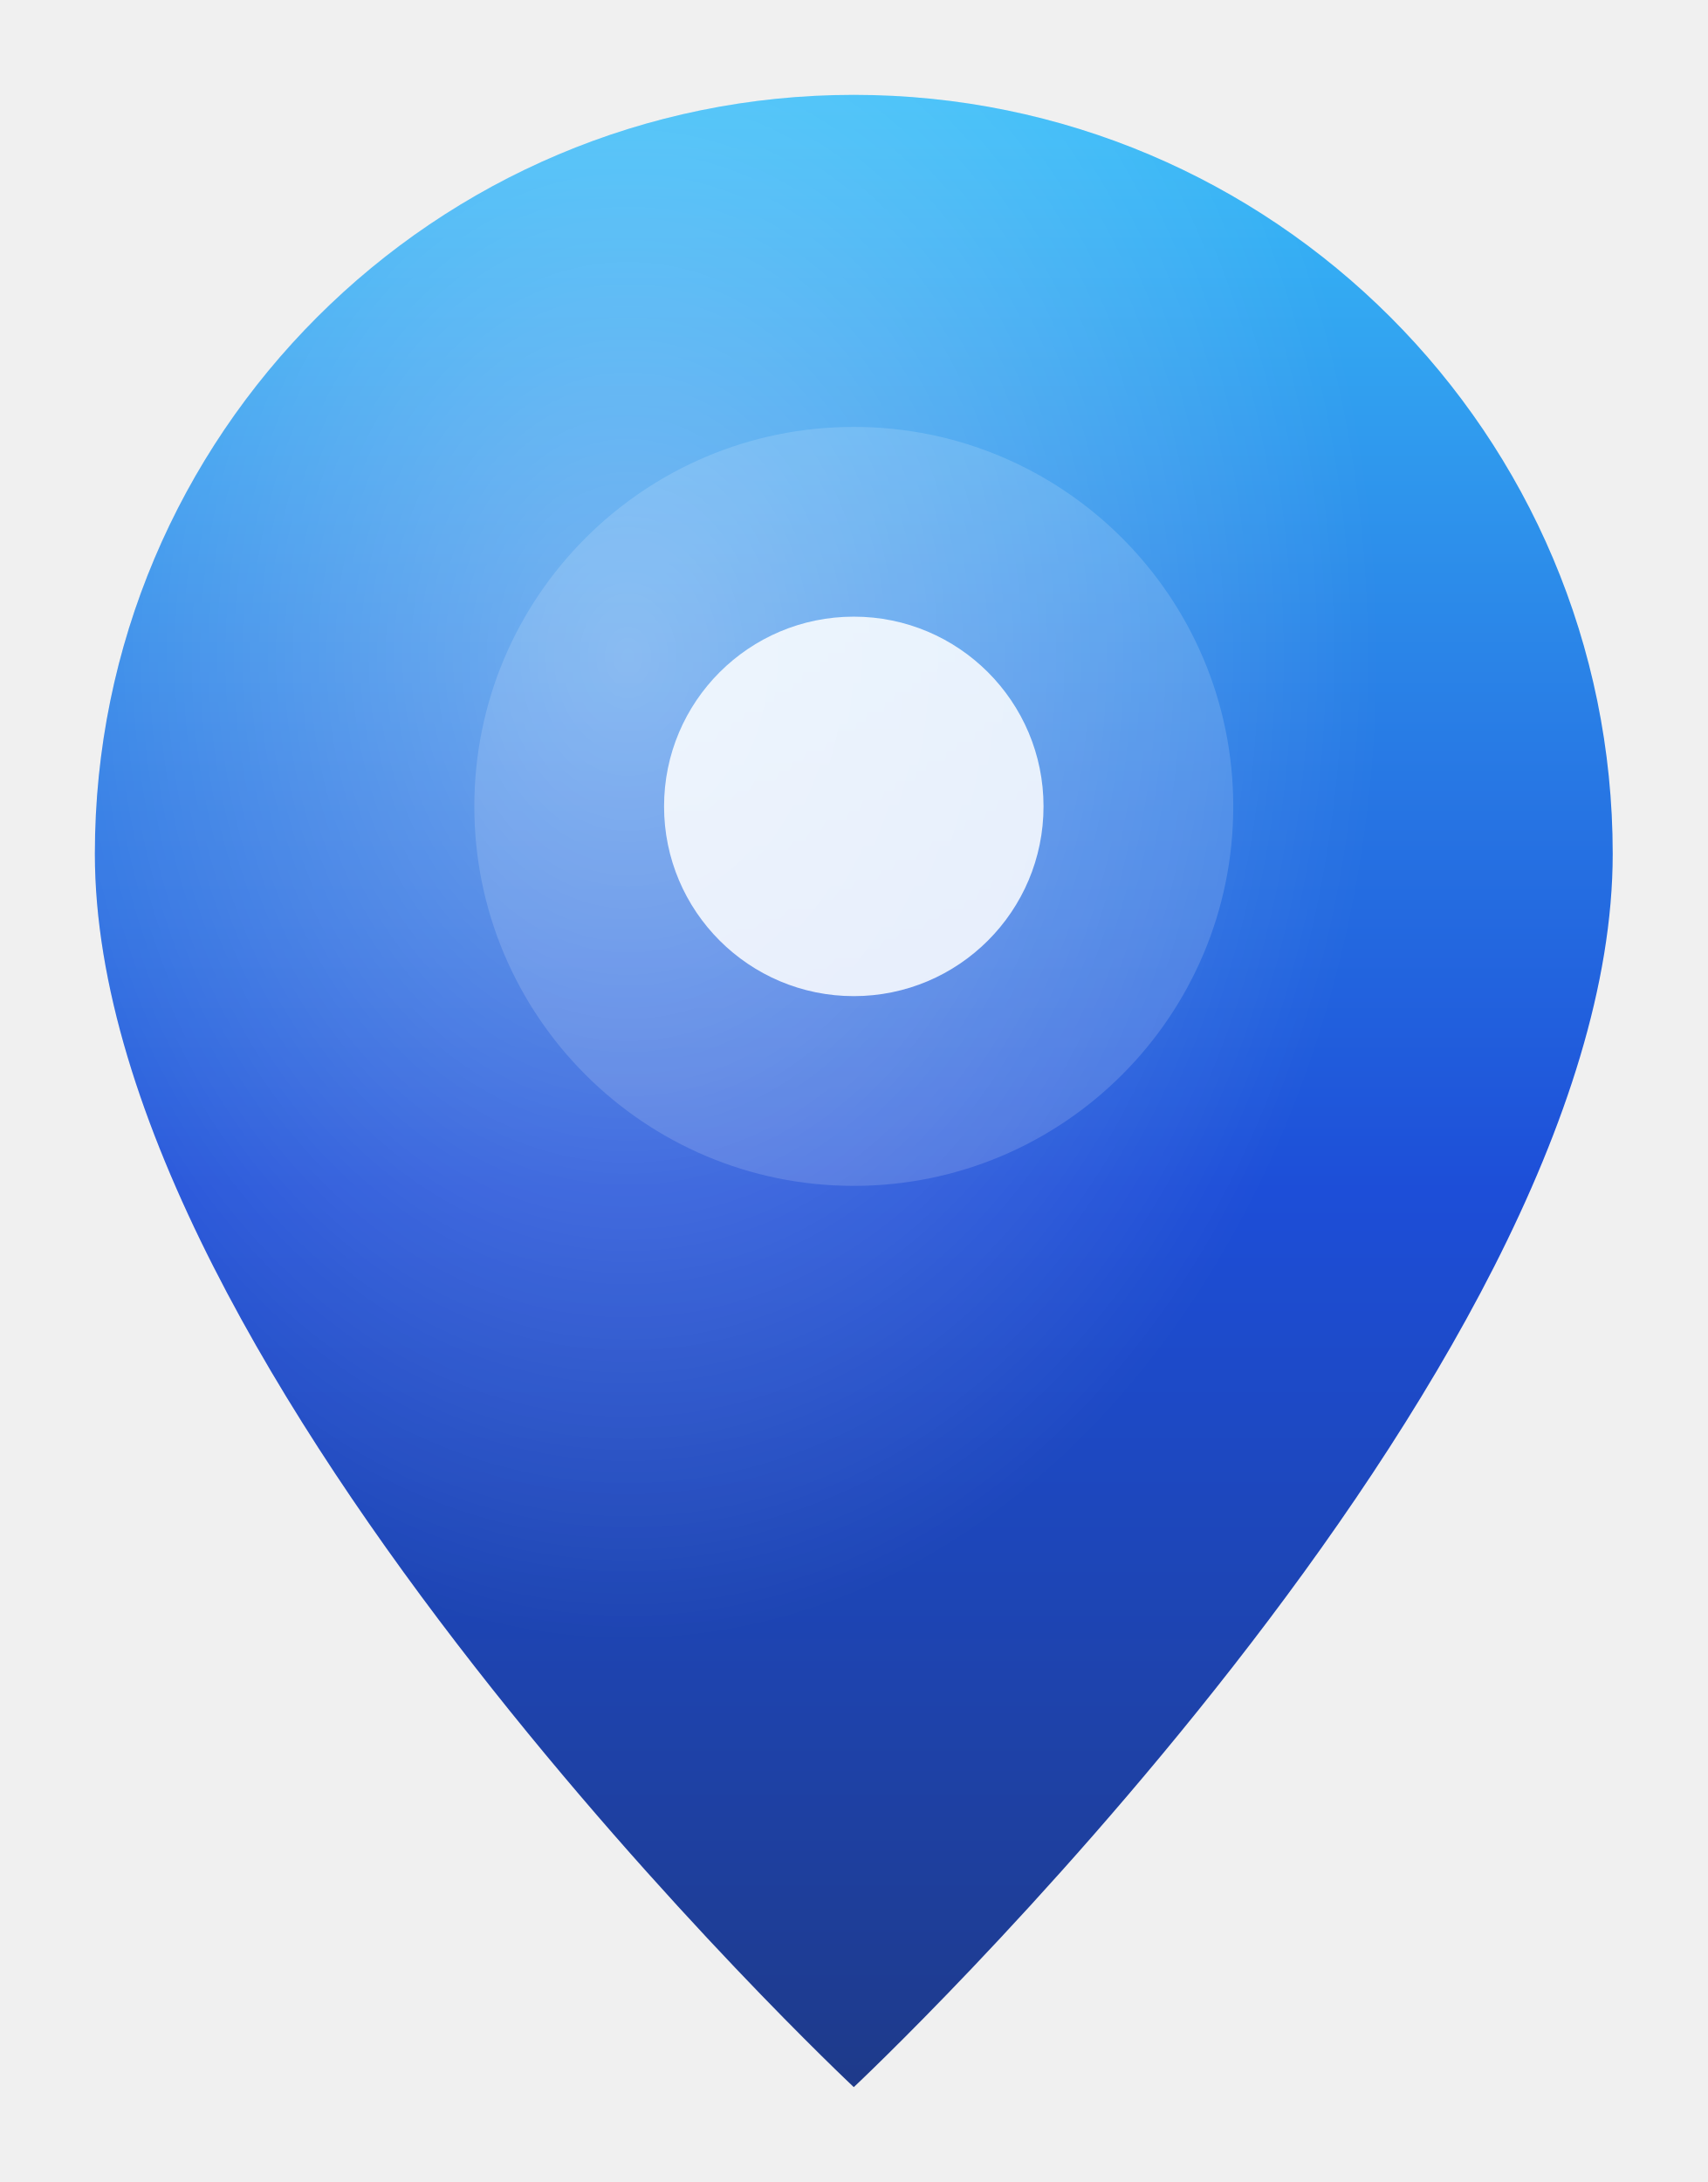
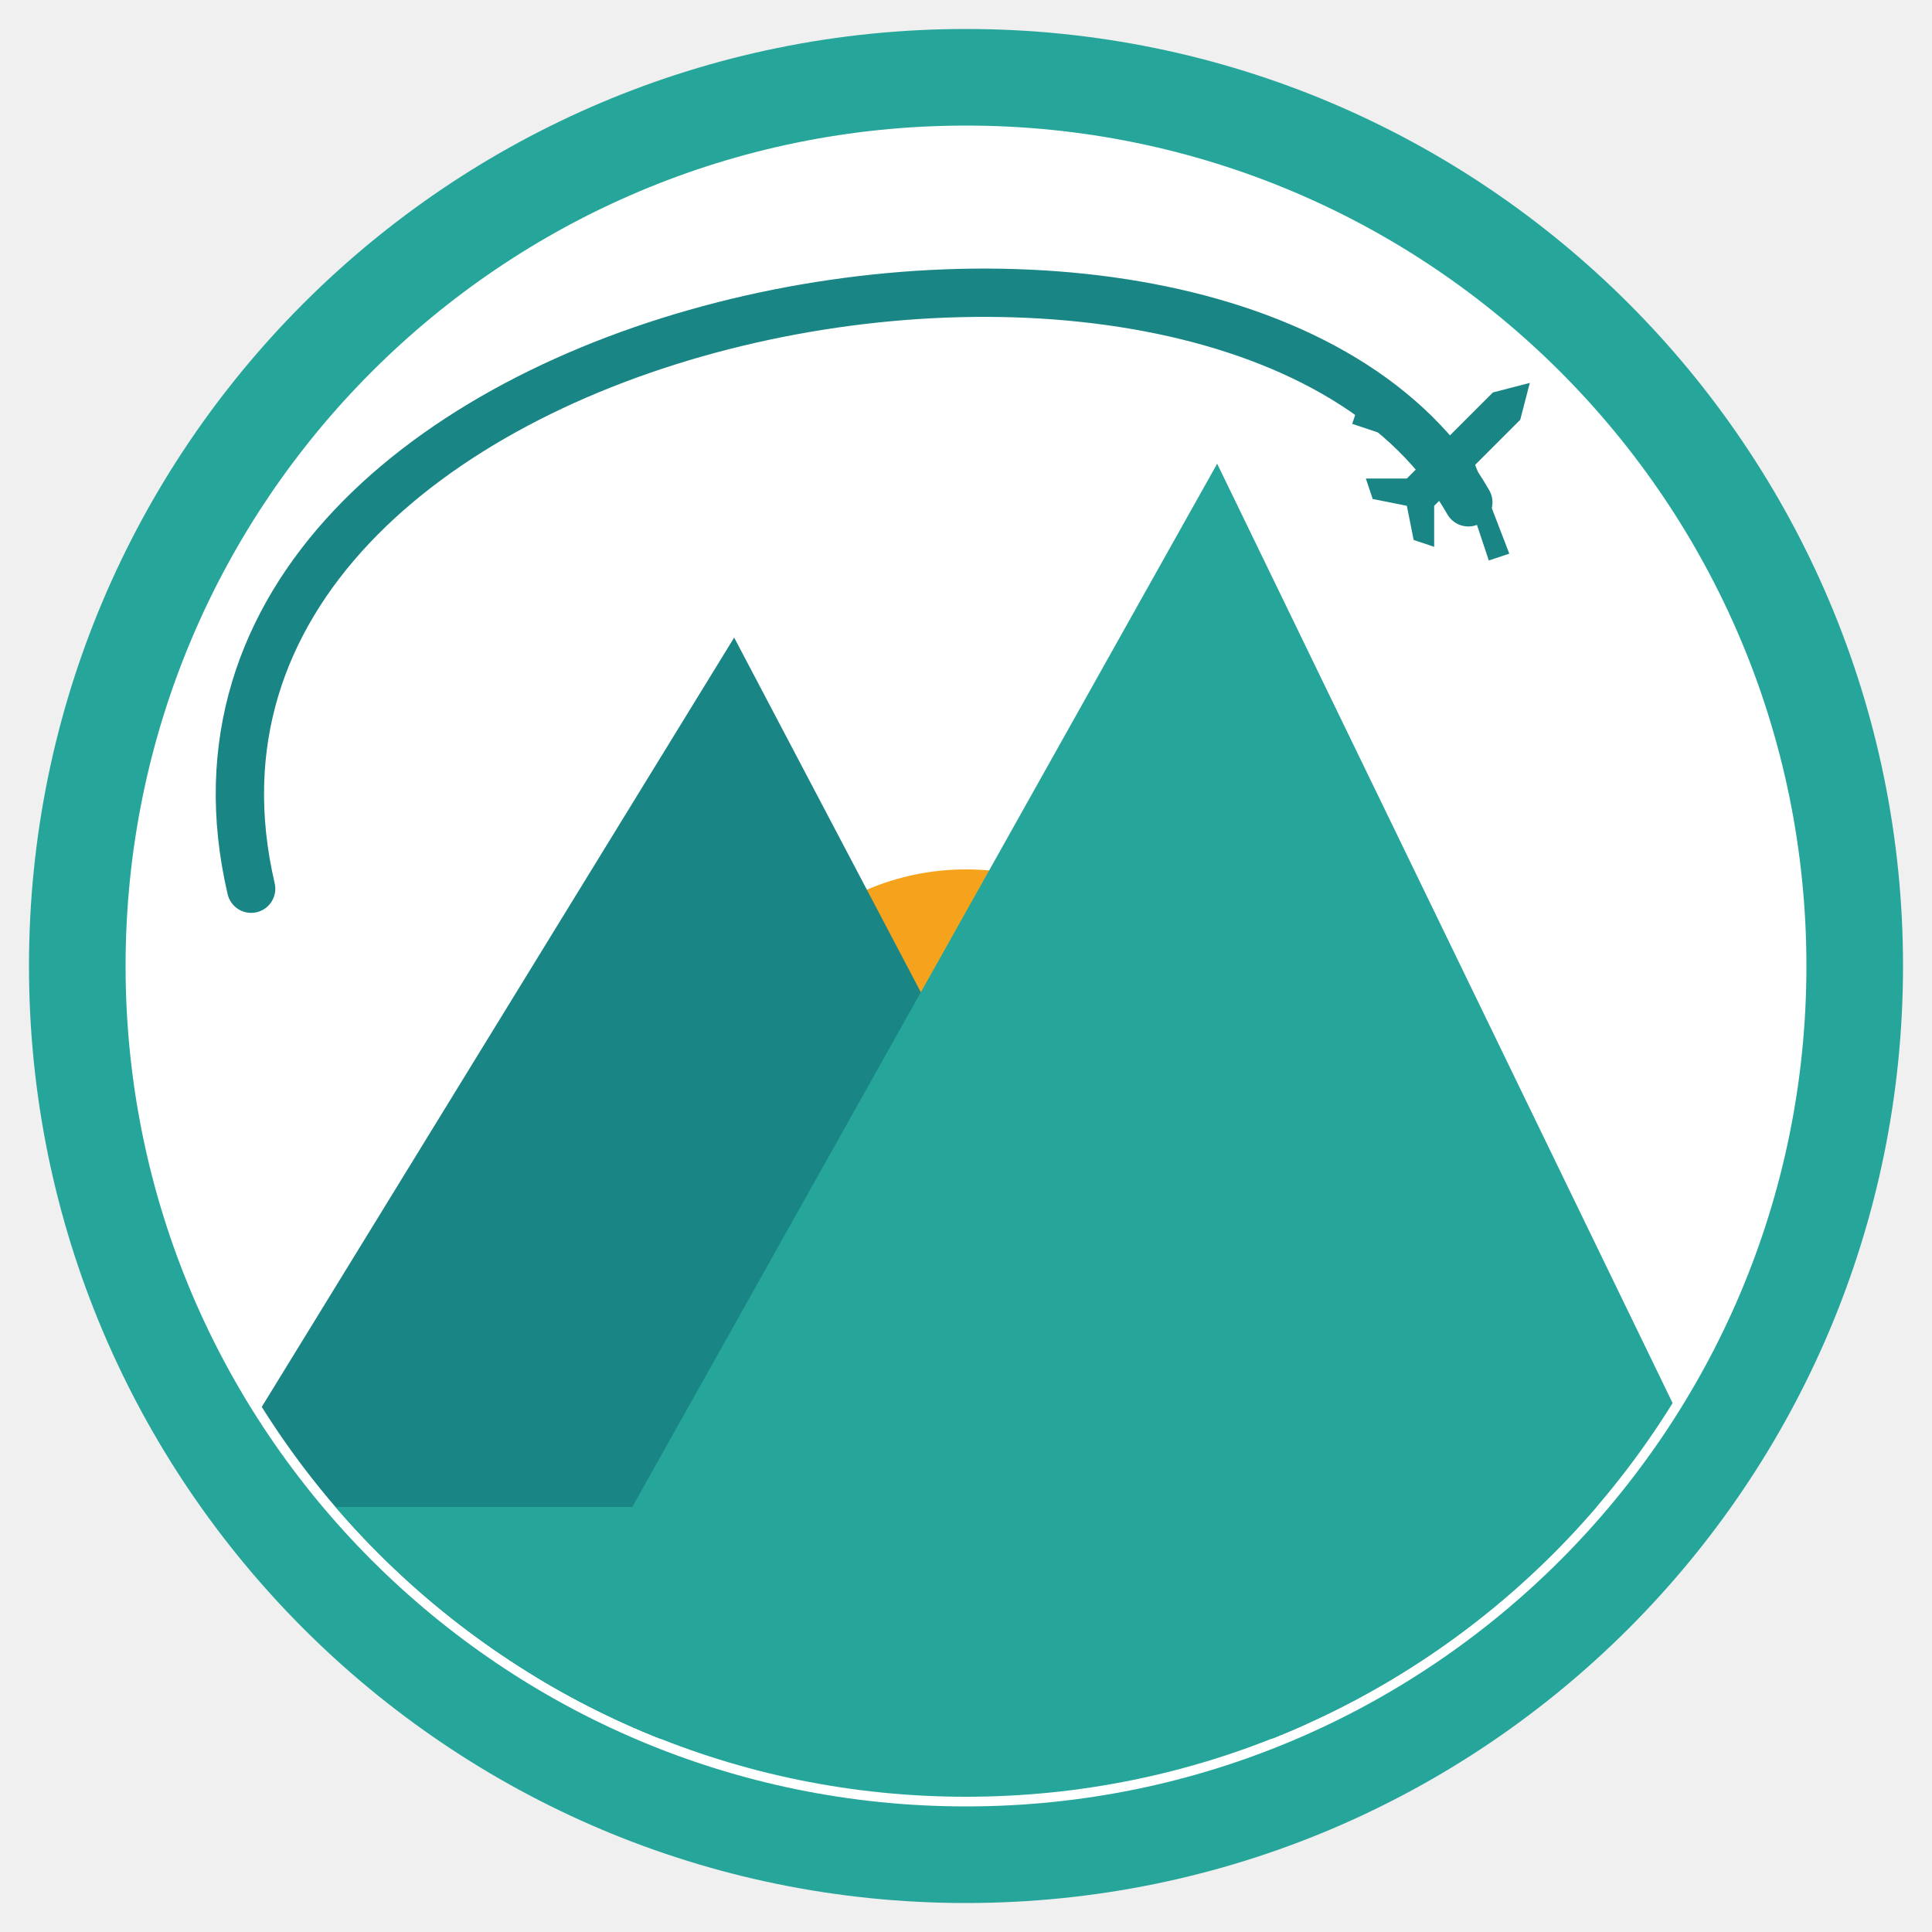
- <svg xmlns="http://www.w3.org/2000/svg" viewBox="0 0 36 46" fill="none">
+ <svg xmlns="http://www.w3.org/2000/svg" viewBox="0 0 100 100" fill="none">
  <defs>
-     <linearGradient id="a" x1="18" y1="2" x2="18" y2="44" gradientUnits="userSpaceOnUse">
-       <stop offset="0%" stop-color="#38bdf8" />
-       <stop offset="55%" stop-color="#1d4ed8" />
-       <stop offset="100%" stop-color="#1e3a8a" />
-     </linearGradient>
-     <radialGradient id="b" cx="35%" cy="28%" r="50%">
-       <stop offset="0%" stop-color="white" stop-opacity="0.35" />
-       <stop offset="100%" stop-color="white" stop-opacity="0" />
-     </radialGradient>
+     <clipPath id="c">
+       <circle cx="50" cy="50" r="43" />
+     </clipPath>
  </defs>
-   <path d="M18 2C9.163 2 2 9.163 2 18C2 29 18 44 18 44C18 44 34 29 34 18C34 9.163 26.837 2 18 2Z" fill="url(#a)" />
-   <path d="M18 2C9.163 2 2 9.163 2 18C2 29 18 44 18 44C18 44 34 29 34 18C34 9.163 26.837 2 18 2Z" fill="url(#b)" />
-   <circle cx="18" cy="17" r="8" fill="white" fill-opacity="0.15" />
-   <circle cx="18" cy="17" r="4" fill="white" fill-opacity="0.85" />
+   <circle cx="50" cy="50" r="46" fill="white" stroke="#26a69a" stroke-width="5" />
+   <g clip-path="url(#c)">
+     <circle cx="50" cy="58" r="13" fill="#f5a31c" />
+     <polygon points="3,90 38,33 68,90" fill="#1a8585" />
+     <polygon points="26,90 63,24 95,90" fill="#26a69a" />
+     <rect x="0" y="78" width="100" height="20" fill="#26a69a" />
+     <path d="M 13,46 C 6,16 64,5 76,26" stroke="#1a8585" stroke-width="2.5" stroke-linecap="round" />
+     <g transform="translate(76,23) rotate(45)" fill="#1a8585">
+       <path d="M 0,-4.5 L 1,-2.8 L 1,0.5 L 5.5,2.5 L 5,3.5 L 1,1.5 L 1,3.5 L 2.5,5 L 1.5,5.5 L 0,4.5 L -1.5,5.5 L -2.5,5 L -1,3.5 L -1,1.5 L -5,3.5 L -5.5,2.5 L -1,0.5 L -1,-2.8 Z" />
+     </g>
+   </g>
</svg>
